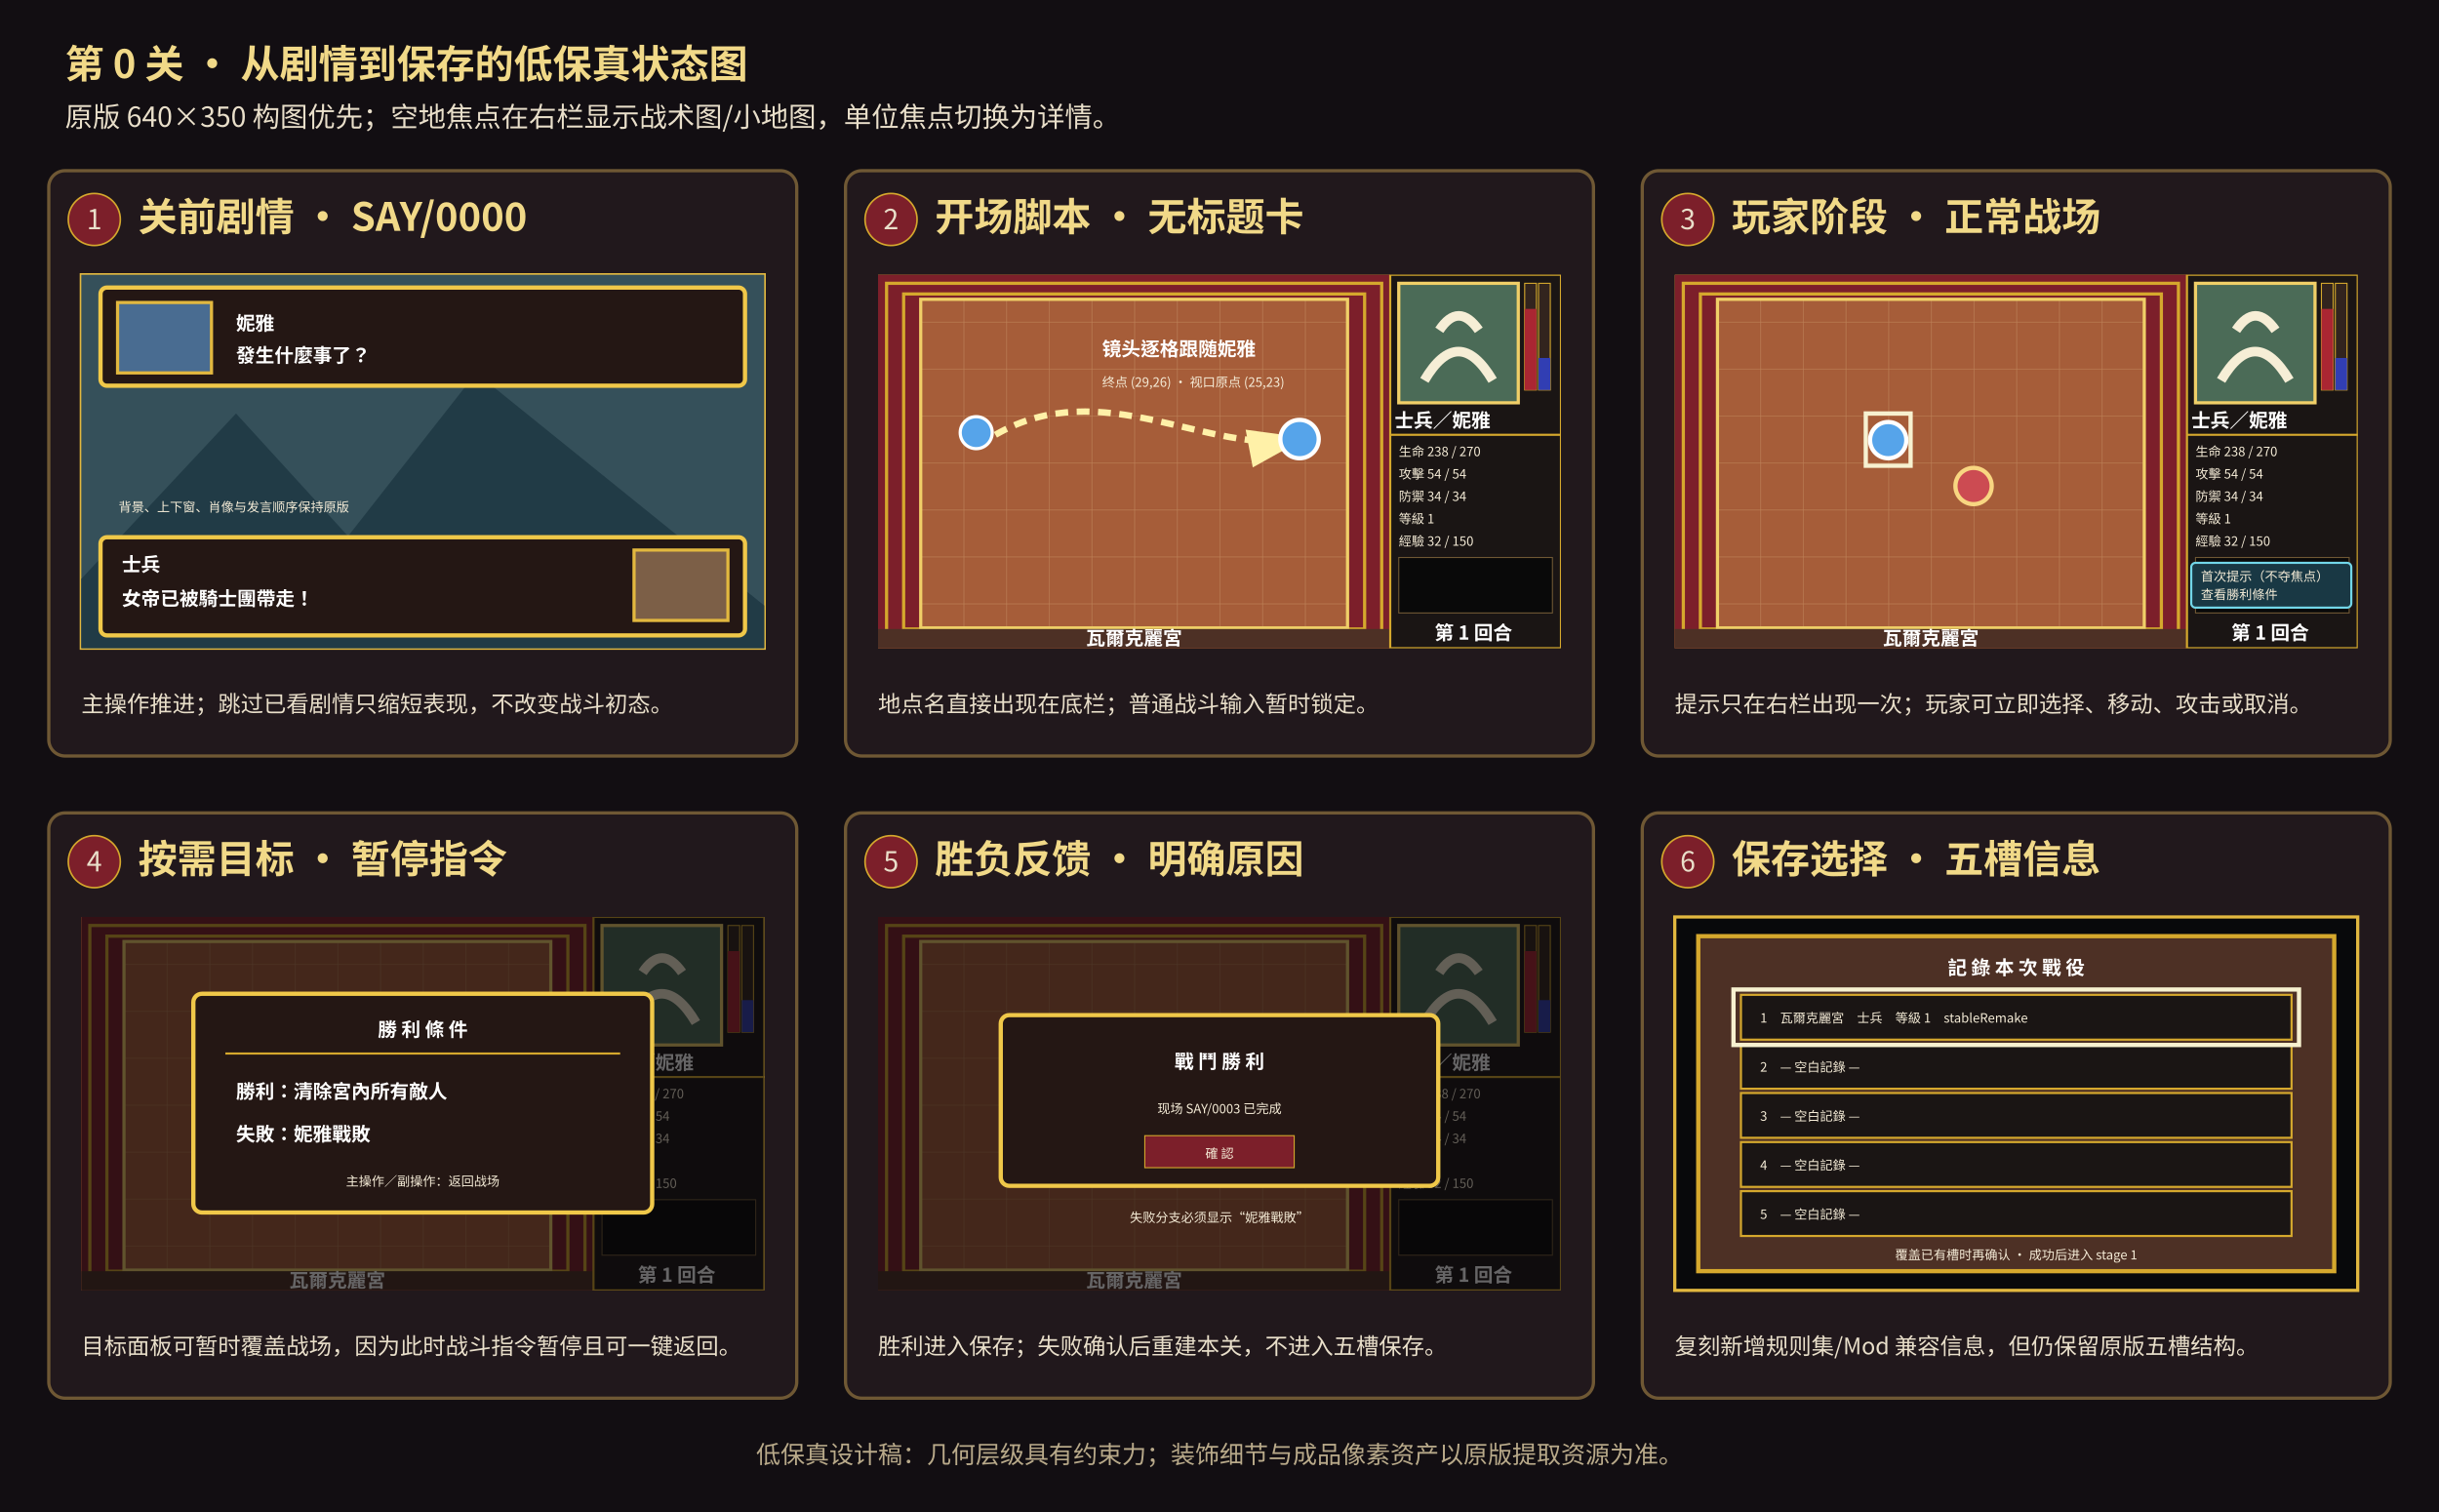
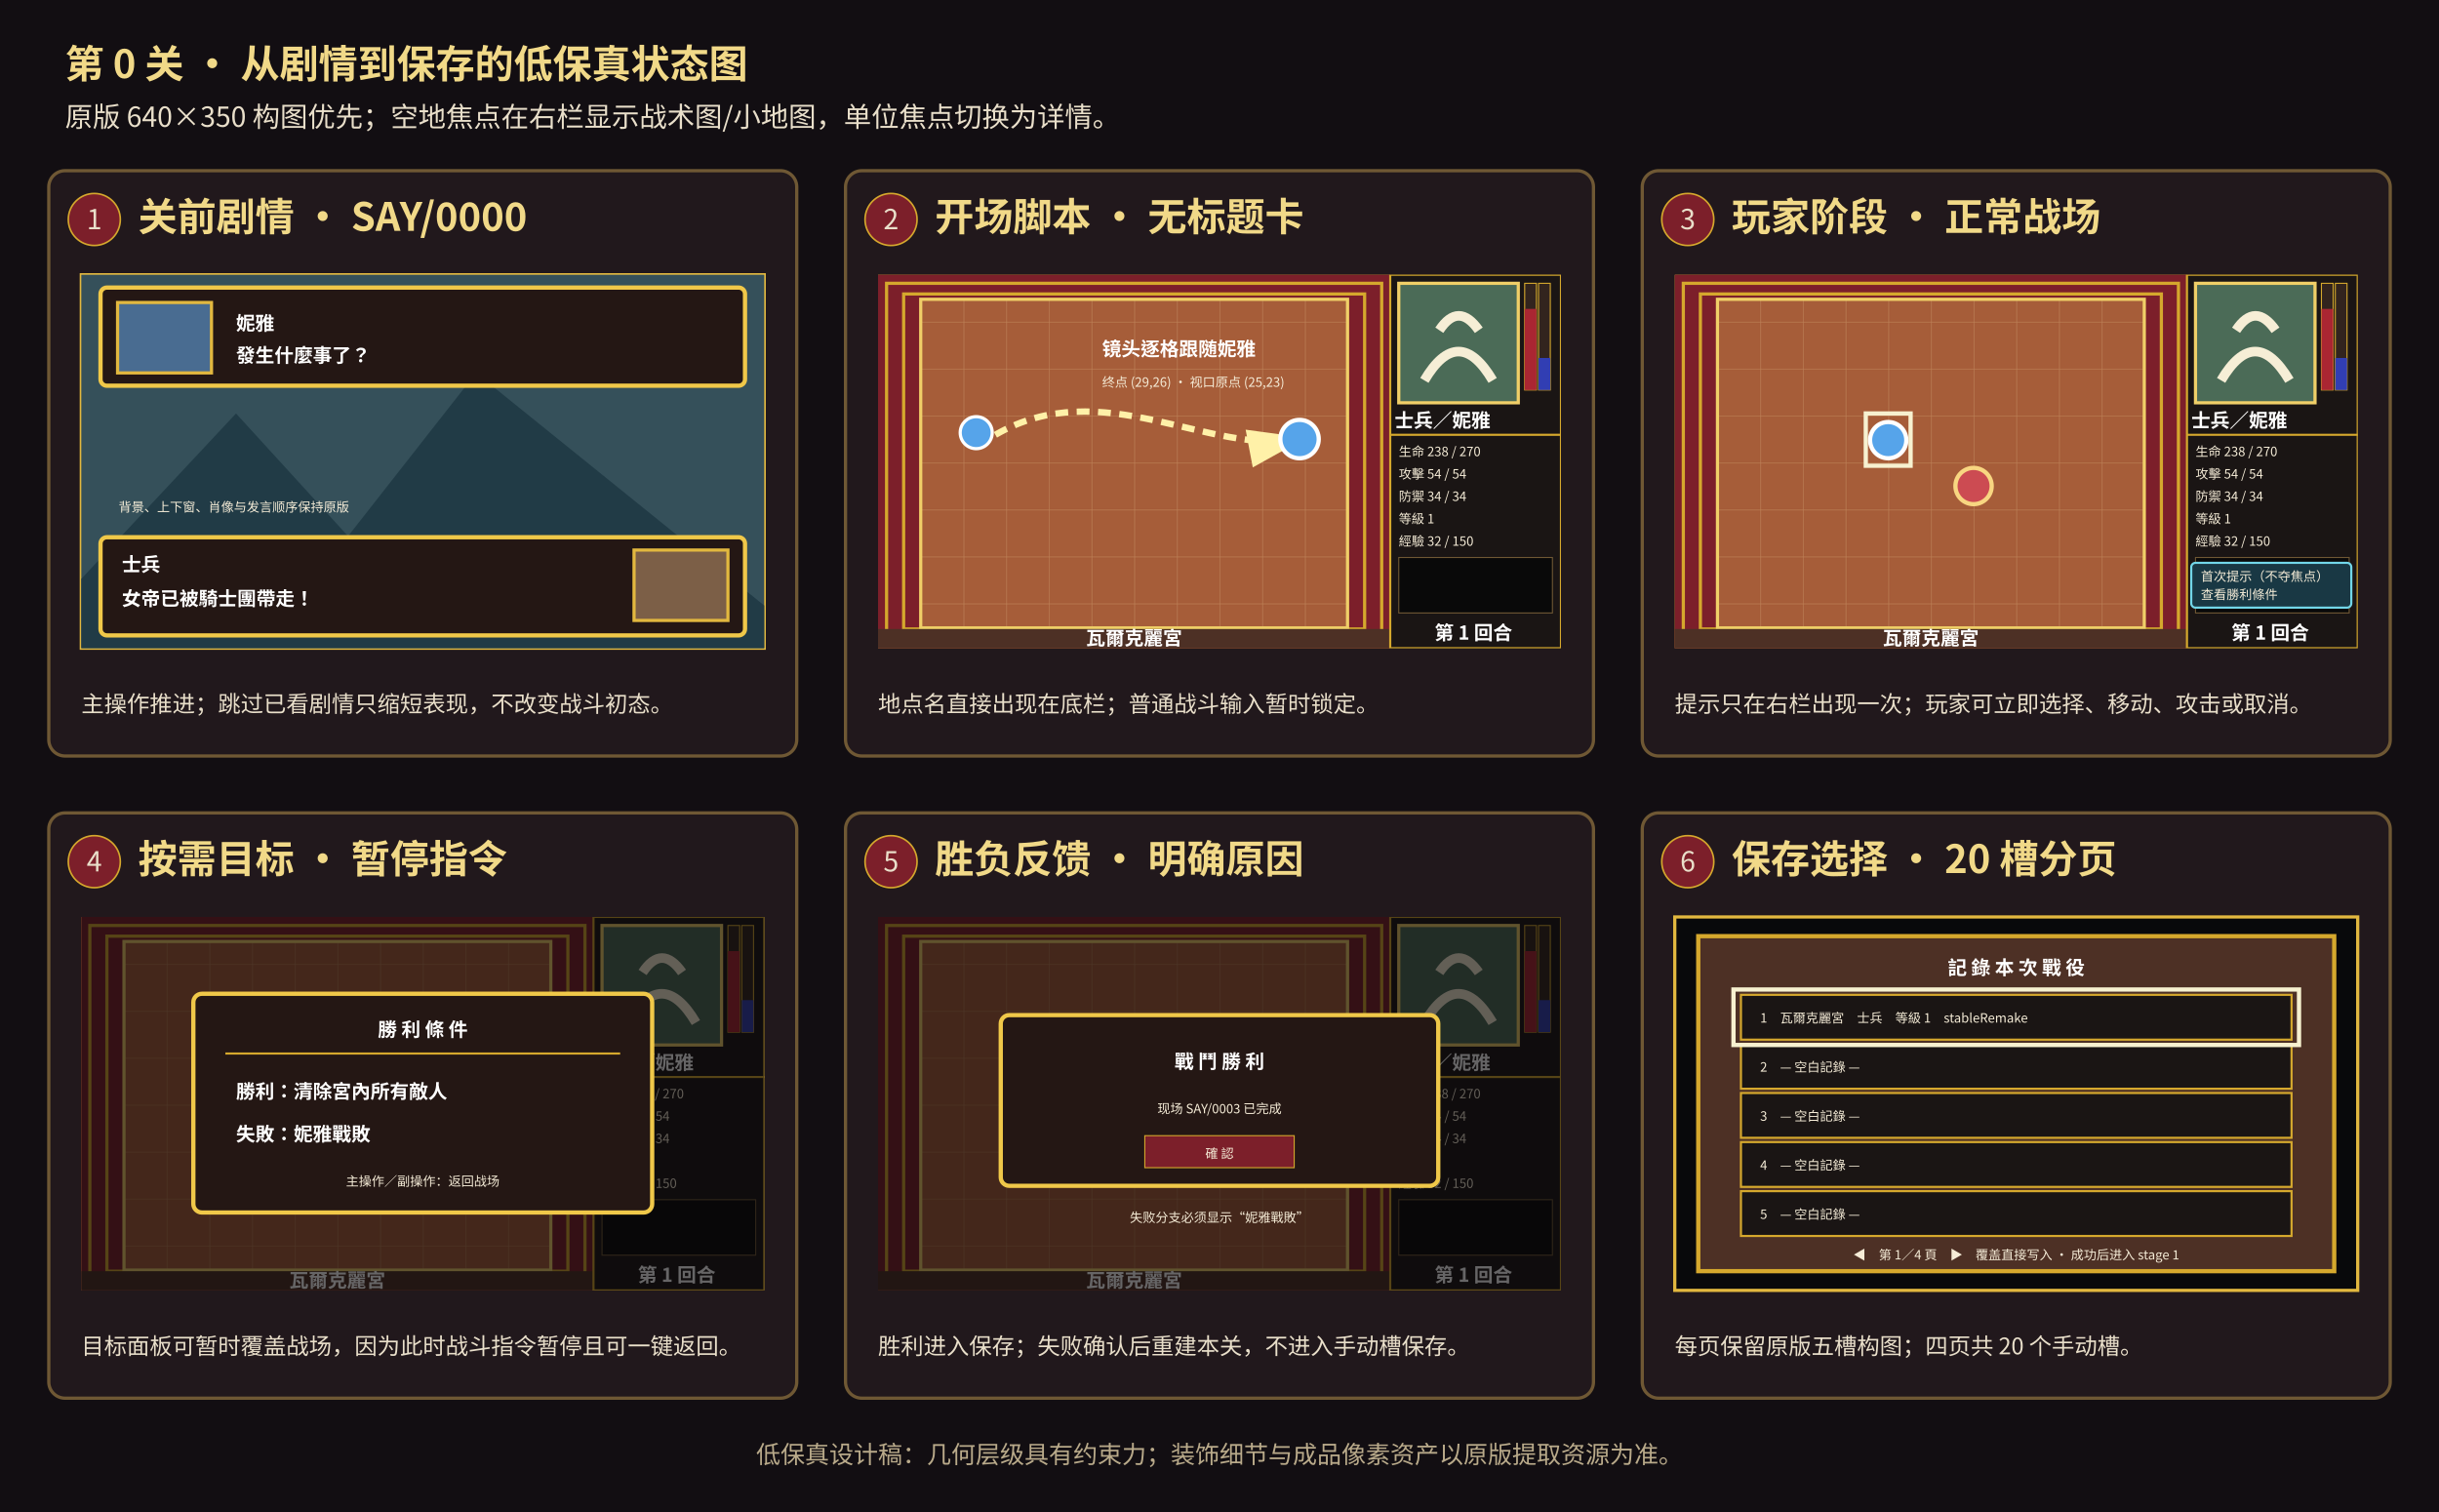
<svg xmlns="http://www.w3.org/2000/svg" width="1500" height="930" viewBox="0 0 1500 930" role="img" aria-labelledby="title desc">
  <defs>
    <style>
      .bg{fill:#120e12}.panel{fill:#21181c;stroke:#6f5834;stroke-width:2}.screen{fill:#08090b;stroke:#e2b83f;stroke-width:3}.gold{fill:#d5a82d}.gold-stroke{fill:none;stroke:#d5a82d;stroke-width:3}.red{fill:#7c1f2a}.red2{fill:#aa2632}.brown{fill:#4d3025}.play{fill:#8a5435}.tile{stroke:#d6a978;stroke-width:1;opacity:.5}.hud{fill:#1a1514;stroke:#d5a82d;stroke-width:2}.paper{fill:#eadcae;stroke:#d5a82d;stroke-width:3}.ink{fill:#2b1d17}.white{fill:#f6eed6}.muted{fill:#b9aa8a}.cyan{fill:#72d7e9}.green{fill:#78bc58}.focus{fill:none;stroke:#f7f1d0;stroke-width:4}.modal{fill:#241714;stroke:#f0c849;stroke-width:4}.label{font:700 24px "PingFang SC","Noto Sans CJK SC",sans-serif;fill:#f1d988}.body{font:17px "PingFang SC","Noto Sans CJK SC",sans-serif;fill:#e9dfca}.small{font:14px "PingFang SC","Noto Sans CJK SC",sans-serif;fill:#e9dfca}.pixel{font:700 18px "PingFang TC","Noto Sans CJK TC",sans-serif;fill:#fff}.tiny{font:12px "PingFang SC","Noto Sans CJK SC",sans-serif;fill:#f5ecd7}.num{font:700 22px ui-monospace,monospace;fill:#fff}.badge{fill:#7c1f2a;stroke:#d5a82d;stroke-width:1}.divider{stroke:#d5a82d;stroke-width:2}.dim{fill:#080608;opacity:.62}
    </style>
    <marker id="arrow" markerWidth="10" markerHeight="10" refX="8" refY="3" orient="auto" markerUnits="strokeWidth">
      <path d="M0,0 L0,6 L9,3 z" fill="#fff1a8" />
    </marker>
    <pattern id="grid" width="40" height="44" patternUnits="userSpaceOnUse">
      <rect width="40" height="44" fill="#a65d39" />
      <path d="M40 0H0V44" class="tile" fill="none" />
    </pattern>
    <symbol id="battle" viewBox="0 0 640 350">
      <rect width="640" height="350" class="screen" />
      <rect x="0" y="0" width="480" height="350" class="red" />
      <path d="M8 8H472V342H8z M24 18H456V332H24z" class="gold-stroke" />
      <rect x="40" y="23" width="400" height="308" fill="url(#grid)" stroke="#f0cf68" stroke-width="3" />
      <rect x="0" y="332" width="480" height="18" class="brown" />
      <text x="240" y="347" text-anchor="middle" class="pixel">瓦爾克麗宮</text>
      <rect x="480" y="0" width="160" height="350" class="hud" />
      <rect x="488" y="8" width="112" height="112" fill="#4b6b57" stroke="#f0cf68" stroke-width="3" />
      <path d="M512 99Q544 45 576 99M526 52Q544 25 563 52" fill="none" stroke="#f6eed6" stroke-width="9" />
      <rect x="606" y="8" width="11" height="100" fill="#32241e" stroke="#d5a82d" />
      <rect x="606" y="32" width="11" height="76" class="red2" />
      <rect x="619" y="8" width="11" height="100" fill="#32241e" stroke="#d5a82d" />
      <rect x="619" y="78" width="11" height="30" fill="#313eb3" />
      <text x="484" y="143" class="pixel">士兵／妮雅</text>
      <line x1="480" y1="150" x2="640" y2="150" class="divider" />
      <text x="488" y="170" class="tiny">生命 238 / 270</text>
      <text x="488" y="191" class="tiny">攻擊  54 /  54</text>
      <text x="488" y="212" class="tiny">防禦  34 /  34</text>
      <text x="488" y="233" class="tiny">等級   1</text>
      <text x="488" y="254" class="tiny">經驗  32 / 150</text>
      <rect x="488" y="265" width="144" height="52" fill="#090909" stroke="#6f5834" />
      <text x="558" y="342" text-anchor="middle" class="pixel">第 1 回合</text>
    </symbol>
  </defs>
  <rect width="1500" height="930" class="bg" />
  <text x="40" y="48" class="label" font-size="30">第 0 关 · 从剧情到保存的低保真状态图</text>
  <text x="40" y="78" class="body">原版 640×350 构图优先；空地焦点在右栏显示战术图/小地图，单位焦点切换为详情。</text>
  <g transform="translate(30 105)">
    <rect width="460" height="360" rx="10" class="panel" />
    <circle cx="28" cy="30" r="16" class="badge" />
    <text x="28" y="36" text-anchor="middle" class="body">1</text>
    <text x="55" y="37" class="label">关前剧情 · SAY/0000</text>
    <g transform="translate(20 64) scale(.65625)">
      <rect width="640" height="350" class="screen" />
      <rect x="0" y="0" width="640" height="350" fill="#35505a" />
      <path d="M0 285L145 130L250 245L370 92L640 310V350H0Z" fill="#213b46" />
      <rect x="18" y="12" width="604" height="92" rx="6" class="modal" />
      <rect x="18" y="246" width="604" height="92" rx="6" class="modal" />
      <rect x="34" y="26" width="88" height="66" fill="#496c91" stroke="#e2b83f" stroke-width="3" />
      <rect x="518" y="258" width="88" height="66" fill="#7c5f47" stroke="#e2b83f" stroke-width="3" />
      <text x="145" y="52" class="pixel">妮雅</text>
      <text x="145" y="82" class="pixel">發生什麼事了？</text>
      <text x="35" y="222" class="tiny">背景、上下窗、肖像与发言顺序保持原版</text>
      <text x="38" y="278" class="pixel">士兵</text>
      <text x="38" y="310" class="pixel">女帝已被騎士團帶走！</text>
    </g>
    <text x="20" y="333" class="small">主操作推进；跳过已看剧情只缩短表现，不改变战斗初态。</text>
  </g>
  <g transform="translate(520 105)">
    <rect width="460" height="360" rx="10" class="panel" />
    <circle cx="28" cy="30" r="16" class="badge" />
    <text x="28" y="36" text-anchor="middle" class="body">2</text>
    <text x="55" y="37" class="label">开场脚本 · 无标题卡</text>
    <g transform="translate(20 64) scale(.65625)">
      <use href="#battle" width="640" height="350" />
      <circle cx="92" cy="148" r="15" fill="#56a4ea" stroke="#fff" stroke-width="3" />
      <path d="M110 150C210 92 310 170 395 154" fill="none" stroke="#fff1a8" stroke-width="6" stroke-dasharray="12 8" marker-end="url(#arrow)" />
      <circle cx="395" cy="154" r="18" fill="#56a4ea" stroke="#fff" stroke-width="4" />
      <text x="210" y="76" class="pixel">镜头逐格跟随妮雅</text>
      <text x="210" y="105" class="tiny">终点 (29,26) · 视口原点 (25,23)</text>
    </g>
    <text x="20" y="333" class="small">地点名直接出现在底栏；普通战斗输入暂时锁定。</text>
  </g>
  <g transform="translate(1010 105)">
    <rect width="460" height="360" rx="10" class="panel" />
    <circle cx="28" cy="30" r="16" class="badge" />
    <text x="28" y="36" text-anchor="middle" class="body">3</text>
    <text x="55" y="37" class="label">玩家阶段 · 正常战场</text>
    <g transform="translate(20 64) scale(.65625)">
      <use href="#battle" width="640" height="350" />
      <circle cx="200" cy="155" r="17" fill="#56a4ea" stroke="#fff" stroke-width="4" />
      <rect x="179" y="130" width="42" height="49" class="focus" />
      <circle cx="280" cy="198" r="17" fill="#cc4b52" stroke="#f8d681" stroke-width="4" />
      <rect x="484" y="270" width="150" height="42" rx="4" fill="#193844" stroke="#72d7e9" stroke-width="2" />
      <text x="493" y="287" class="tiny">首次提示（不夺焦点）</text>
      <text x="493" y="304" class="tiny">查看勝利條件</text>
    </g>
    <text x="20" y="333" class="small">提示只在右栏出现一次；玩家可立即选择、移动、攻击或取消。</text>
  </g>
  <g transform="translate(30 500)">
    <rect width="460" height="360" rx="10" class="panel" />
    <circle cx="28" cy="30" r="16" class="badge" />
    <text x="28" y="36" text-anchor="middle" class="body">4</text>
    <text x="55" y="37" class="label">按需目标 · 暂停指令</text>
    <g transform="translate(20 64) scale(.65625)">
      <use href="#battle" width="640" height="350" />
      <rect x="0" y="0" width="640" height="350" class="dim" />
      <rect x="105" y="72" width="430" height="205" rx="8" class="modal" />
      <text x="320" y="112" text-anchor="middle" class="pixel">勝 利 條 件</text>
      <line x1="135" y1="128" x2="505" y2="128" class="divider" />
      <text x="145" y="170" class="pixel">勝利：清除宮內所有敵人</text>
      <text x="145" y="210" class="pixel">失敗：妮雅戰敗</text>
      <text x="320" y="252" text-anchor="middle" class="tiny">主操作／副操作：返回战场</text>
    </g>
    <text x="20" y="333" class="small">目标面板可暂时覆盖战场，因为此时战斗指令暂停且可一键返回。</text>
  </g>
  <g transform="translate(520 500)">
    <rect width="460" height="360" rx="10" class="panel" />
    <circle cx="28" cy="30" r="16" class="badge" />
    <text x="28" y="36" text-anchor="middle" class="body">5</text>
    <text x="55" y="37" class="label">胜负反馈 · 明确原因</text>
    <g transform="translate(20 64) scale(.65625)">
      <use href="#battle" width="640" height="350" />
      <rect x="0" y="0" width="640" height="350" class="dim" />
      <rect x="115" y="92" width="410" height="160" rx="8" class="modal" />
      <text x="320" y="142" text-anchor="middle" class="pixel">戰 鬥 勝 利</text>
      <text x="320" y="184" text-anchor="middle" class="tiny">现场 SAY/0003 已完成</text>
      <rect x="250" y="205" width="140" height="30" class="badge" />
      <text x="320" y="226" text-anchor="middle" class="tiny">確 認</text>
      <text x="320" y="286" text-anchor="middle" class="tiny">失败分支必须显示“妮雅戰敗”</text>
    </g>
-     <text x="20" y="333" class="small">胜利进入保存；失败确认后重建本关，不进入五槽保存。</text>
+     <text x="20" y="333" class="small">胜利进入保存；失败确认后重建本关，不进入手动槽保存。</text>
  </g>
  <g transform="translate(1010 500)">
    <rect width="460" height="360" rx="10" class="panel" />
    <circle cx="28" cy="30" r="16" class="badge" />
    <text x="28" y="36" text-anchor="middle" class="body">6</text>
-     <text x="55" y="37" class="label">保存选择 · 五槽信息</text>
+     <text x="55" y="37" class="label">保存选择 · 20 槽分页</text>
    <g transform="translate(20 64) scale(.65625)">
      <rect width="640" height="350" class="screen" />
      <rect x="22" y="18" width="596" height="314" class="brown" stroke="#d5a82d" stroke-width="4" />
      <text x="320" y="54" text-anchor="middle" class="pixel">記 錄 本 次 戰 役</text>
      <g class="tiny">
        <rect x="62" y="73" width="516" height="42" class="hud" />
        <text x="80" y="99">1　瓦爾克麗宮　士兵　等級 1　stableRemake</text>
        <rect x="62" y="119" width="516" height="42" class="hud" />
        <text x="80" y="145">2　— 空白記錄 —</text>
        <rect x="62" y="165" width="516" height="42" class="hud" />
        <text x="80" y="191">3　— 空白記錄 —</text>
        <rect x="62" y="211" width="516" height="42" class="hud" />
        <text x="80" y="237">4　— 空白記錄 —</text>
        <rect x="62" y="257" width="516" height="42" class="hud" />
        <text x="80" y="283">5　— 空白記錄 —</text>
      </g>
      <rect x="55" y="68" width="530" height="52" class="focus" />
-       <text x="320" y="321" text-anchor="middle" class="tiny">覆盖已有槽时再确认 · 成功后进入 stage 1</text>
+       <text x="320" y="321" text-anchor="middle" class="tiny">◀　第 1／4 頁　▶　覆盖直接写入 · 成功后进入 stage 1</text>
    </g>
-     <text x="20" y="333" class="small">复刻新增规则集/Mod 兼容信息，但仍保留原版五槽结构。</text>
+     <text x="20" y="333" class="small">每页保留原版五槽构图；四页共 20 个手动槽。</text>
  </g>
  <text x="750" y="900" text-anchor="middle" class="muted" font-family="PingFang SC,Noto Sans CJK SC,sans-serif" font-size="15">低保真设计稿：几何层级具有约束力；装饰细节与成品像素资产以原版提取资源为准。</text>
</svg>
